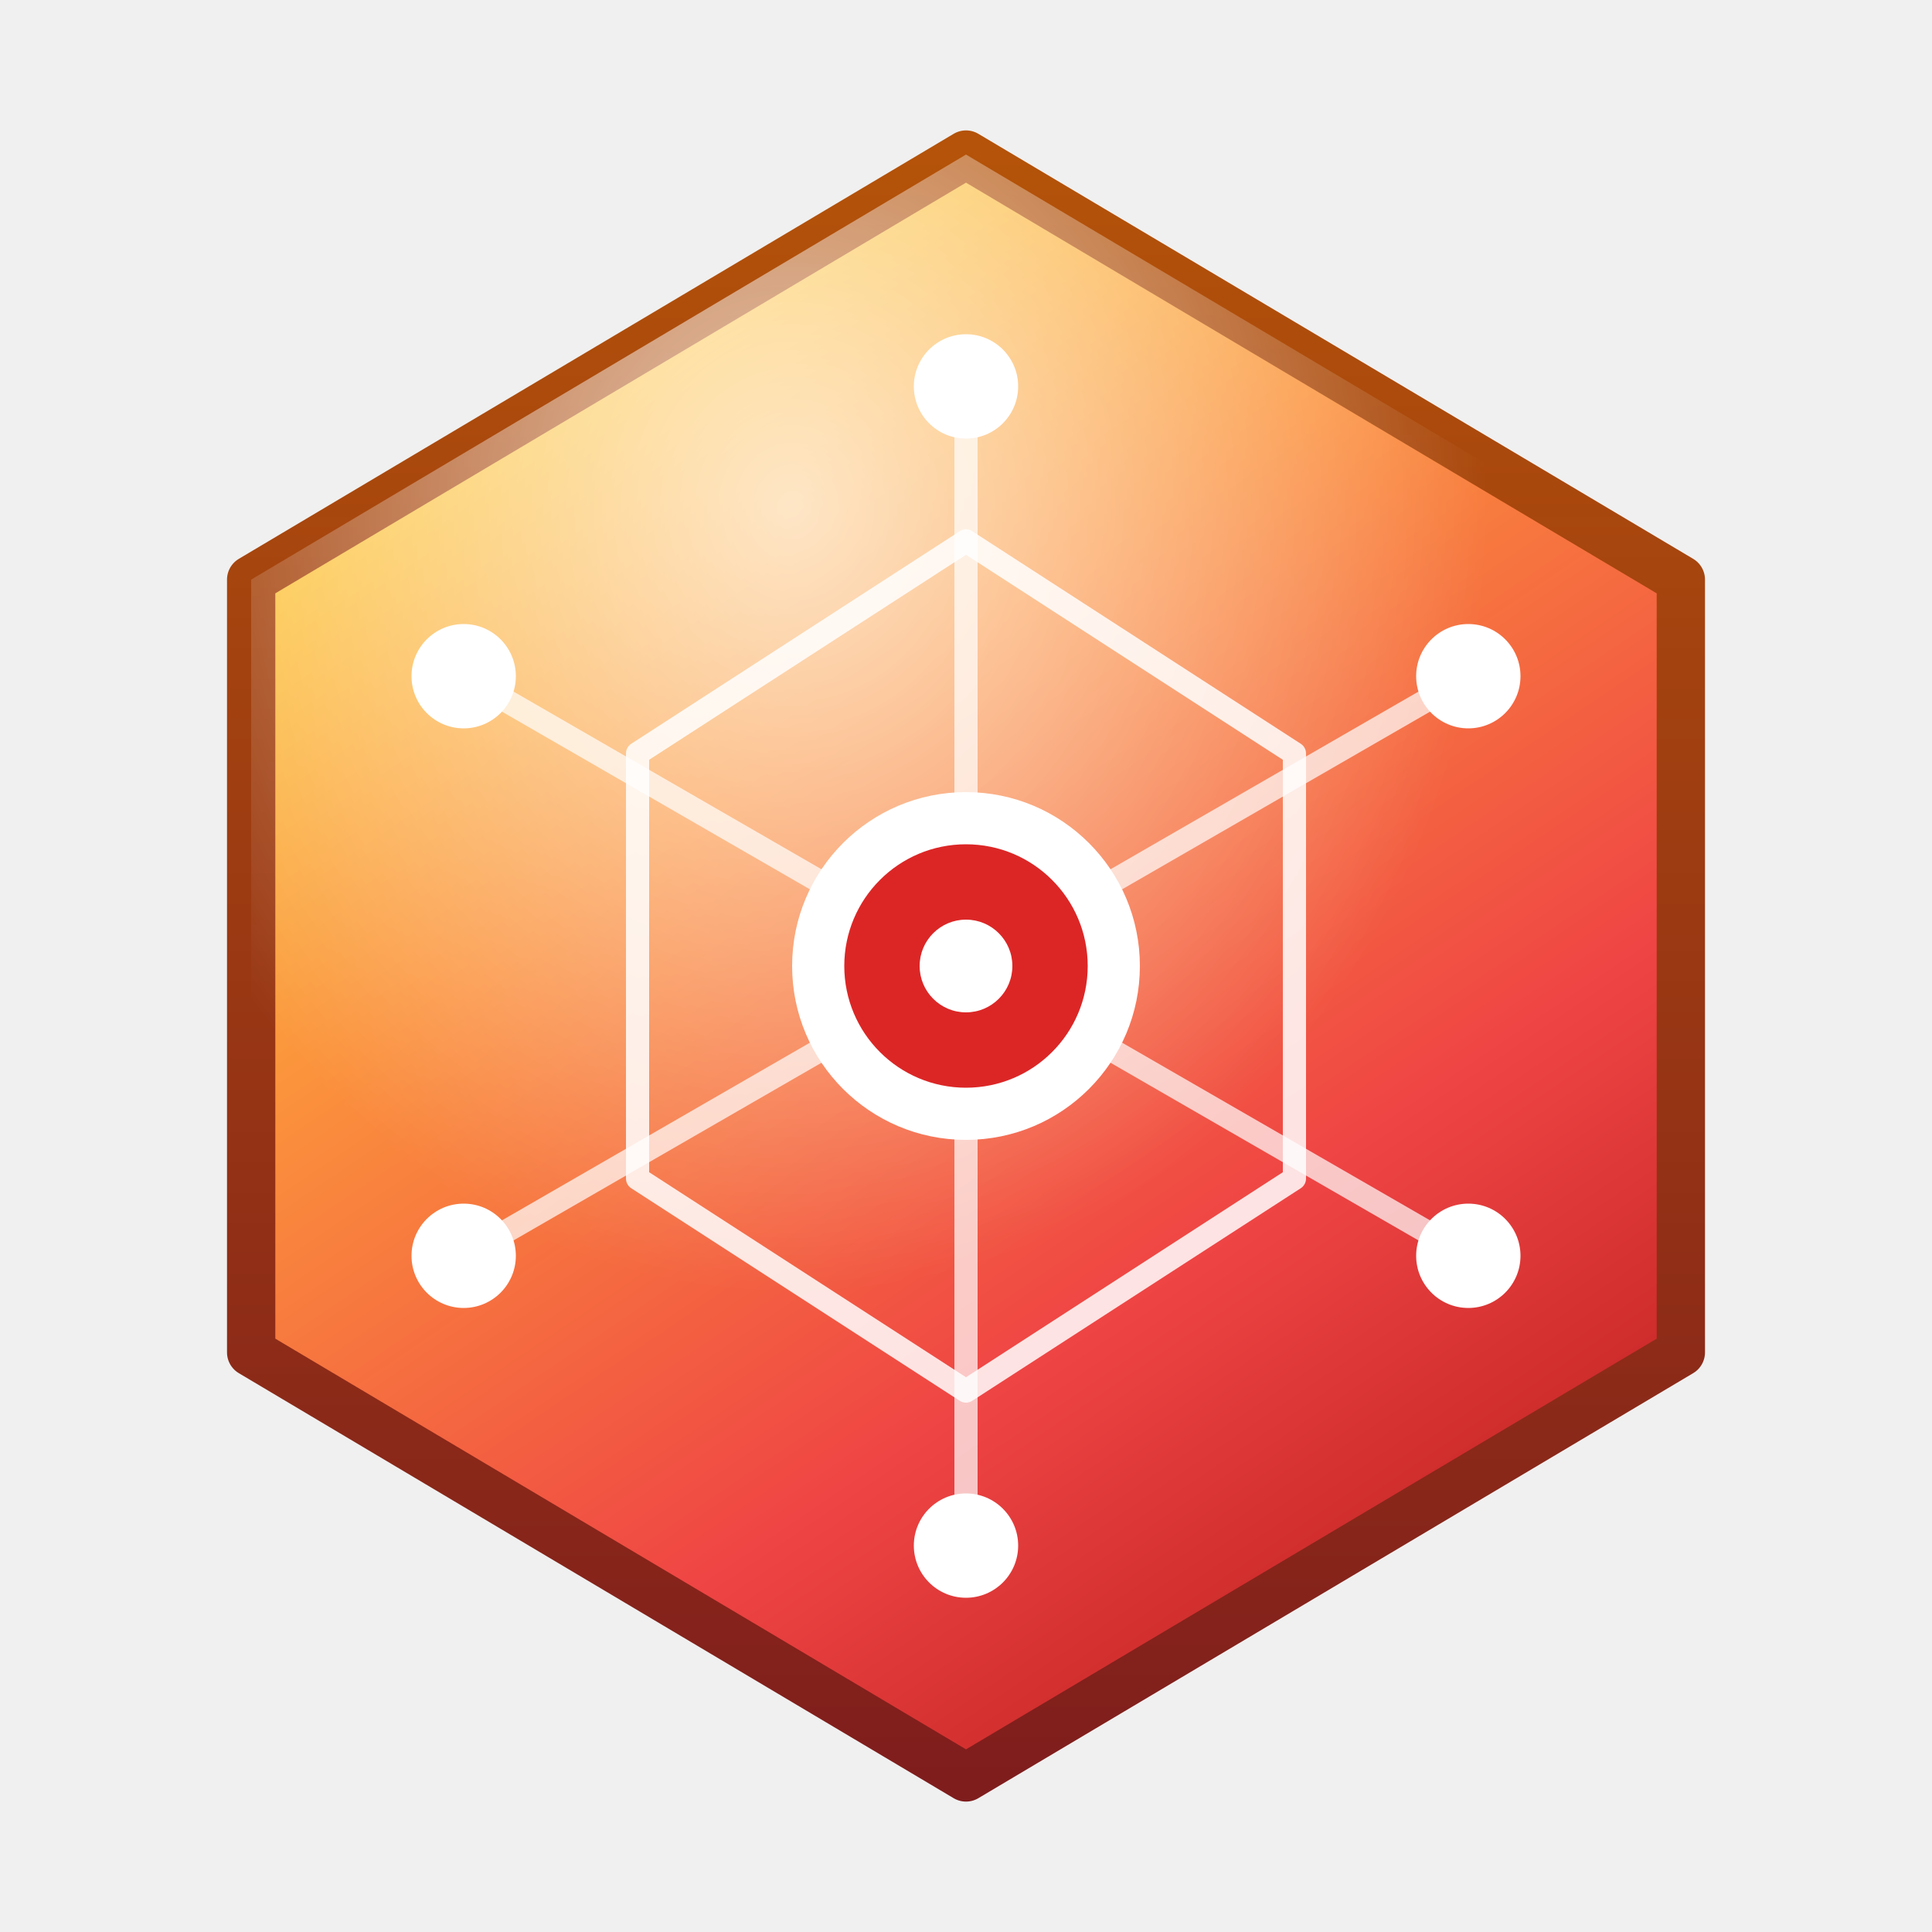
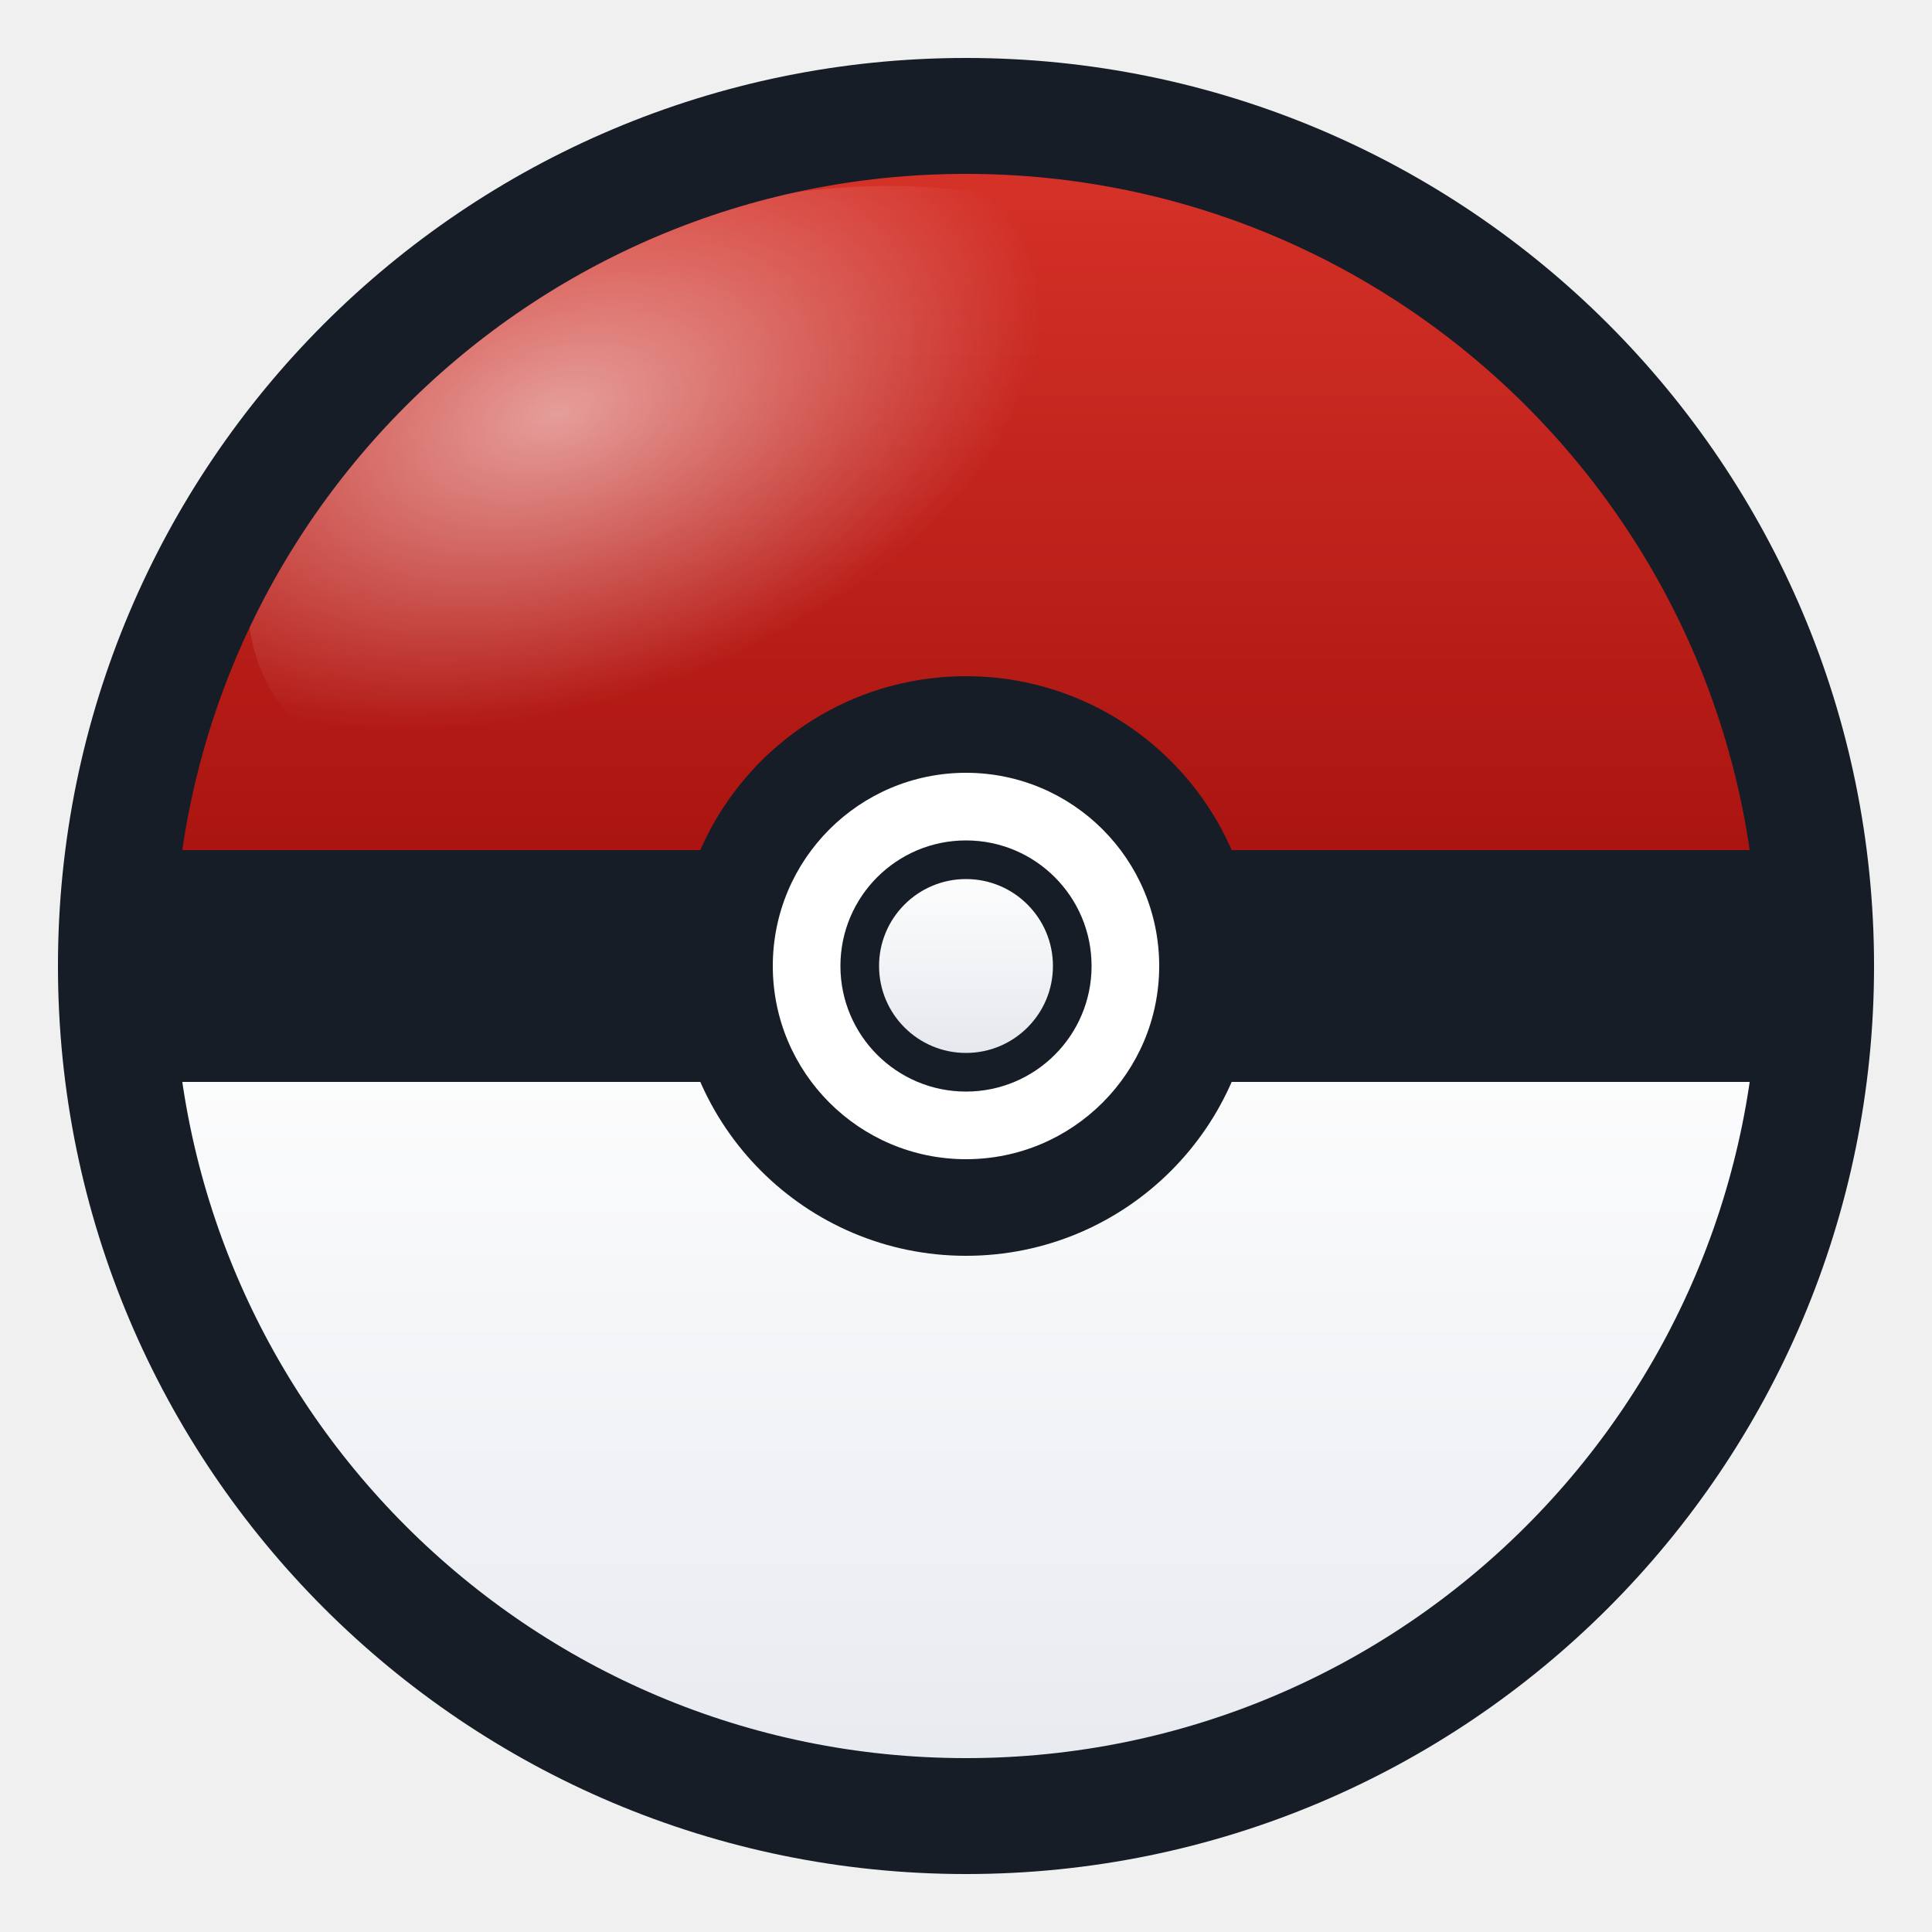
<svg xmlns="http://www.w3.org/2000/svg" viewBox="0 0 100 100">
  <defs>
-     <linearGradient id="hf" x1="20%" y1="0%" x2="80%" y2="100%">
-       <stop offset="0%" stop-color="#fde047" />
-       <stop offset="35%" stop-color="#fb923c" />
-       <stop offset="70%" stop-color="#ef4444" />
-       <stop offset="100%" stop-color="#b91c1c" />
+     <linearGradient id="pbRed" x1="0" y1="0" x2="0" y2="1">
+       <stop offset="0%" stop-color="#e0392e" />
+       <stop offset="100%" stop-color="#a30f0c" />
    </linearGradient>
-     <linearGradient id="hs" x1="0%" y1="0%" x2="0%" y2="100%">
-       <stop offset="0%" stop-color="#b45309" />
-       <stop offset="100%" stop-color="#7f1d1d" />
+     <linearGradient id="pbWhite" x1="0" y1="0" x2="0" y2="1">
+       <stop offset="0%" stop-color="#ffffff" />
+       <stop offset="100%" stop-color="#e3e6ec" />
    </linearGradient>
-     <radialGradient id="hg" cx="38%" cy="22%" r="48%">
-       <stop offset="0%" stop-color="white" stop-opacity="0.7" />
-       <stop offset="100%" stop-color="white" stop-opacity="0" />
+     <radialGradient id="pbGloss" cx="36%" cy="26%" r="50%">
+       <stop offset="0%" stop-color="#ffffff" stop-opacity="0.55" />
+       <stop offset="100%" stop-color="#ffffff" stop-opacity="0" />
    </radialGradient>
+     <clipPath id="pbClip">
+       <circle cx="50" cy="50" r="44" />
+     </clipPath>
  </defs>
-   <polygon points="50,8 87,30 87,70 50,92 13,70 13,30" fill="url(#hf)" stroke="url(#hs)" stroke-width="2.5" stroke-linejoin="round" />
-   <polygon points="50,8 87,30 87,70 50,92 13,70 13,30" fill="url(#hg)" />
-   <g stroke="white" stroke-width="1.2" opacity="0.7" stroke-linecap="round">
-     <line x1="50" y1="50" x2="50" y2="20" />
-     <line x1="50" y1="50" x2="76" y2="35" />
-     <line x1="50" y1="50" x2="76" y2="65" />
-     <line x1="50" y1="50" x2="50" y2="80" />
-     <line x1="50" y1="50" x2="24" y2="65" />
-     <line x1="50" y1="50" x2="24" y2="35" />
+   <g clip-path="url(#pbClip)">
+     <rect x="0" y="0" width="100" height="50" fill="url(#pbRed)" />
+     <rect x="0" y="50" width="100" height="50" fill="url(#pbWhite)" />
+     <rect x="0" y="44" width="100" height="12" fill="#161d27" />
+     <ellipse cx="38" cy="26" rx="26" ry="15" fill="url(#pbGloss)" transform="rotate(-18 38 26)" />
  </g>
-   <polygon points="50,28 67,39 67,61 50,72 33,61 33,39" fill="none" stroke="white" stroke-width="1.2" opacity="0.85" stroke-linejoin="round" />
-   <g fill="white">
-     <circle cx="50" cy="20" r="2.7" />
-     <circle cx="76" cy="35" r="2.7" />
-     <circle cx="76" cy="65" r="2.7" />
-     <circle cx="50" cy="80" r="2.7" />
-     <circle cx="24" cy="65" r="2.7" />
-     <circle cx="24" cy="35" r="2.7" />
-   </g>
-   <circle cx="50" cy="50" r="9" fill="white" />
-   <circle cx="50" cy="50" r="6.3" fill="#dc2626" />
-   <circle cx="50" cy="50" r="2.4" fill="white" />
+   <circle cx="50" cy="50" r="44" fill="none" stroke="#161d27" stroke-width="6" />
+   <circle cx="50" cy="50" r="15" fill="#161d27" />
+   <circle cx="50" cy="50" r="10" fill="#ffffff" />
+   <circle cx="50" cy="50" r="5.5" fill="url(#pbWhite)" stroke="#161d27" stroke-width="2" />
</svg>
